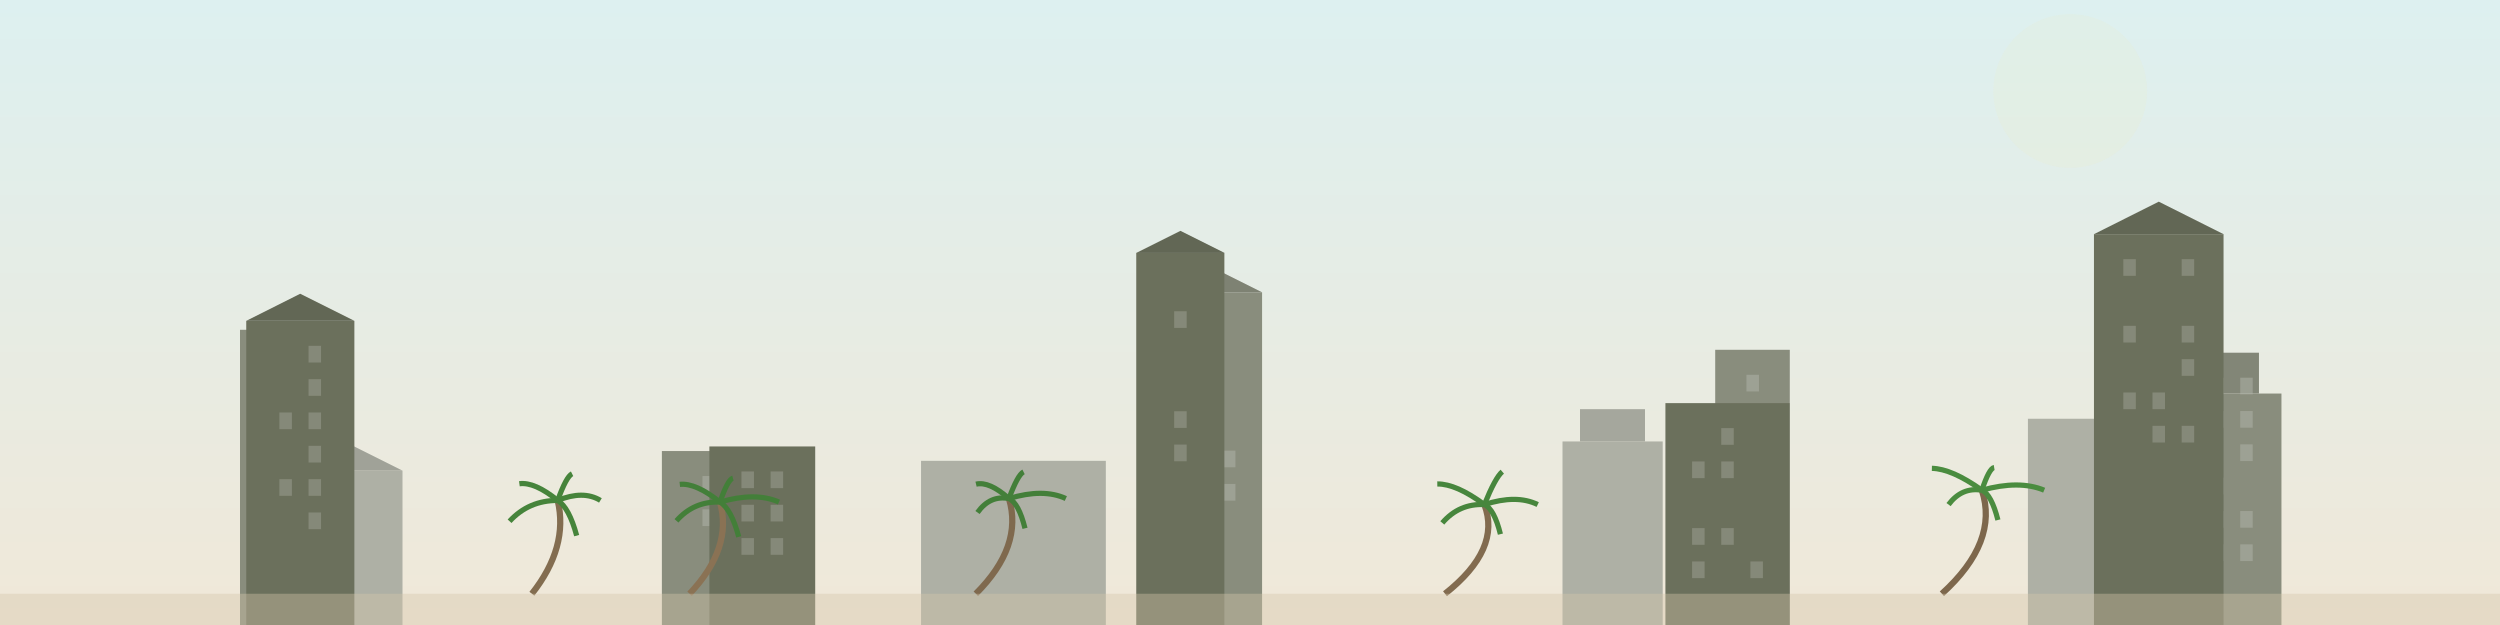
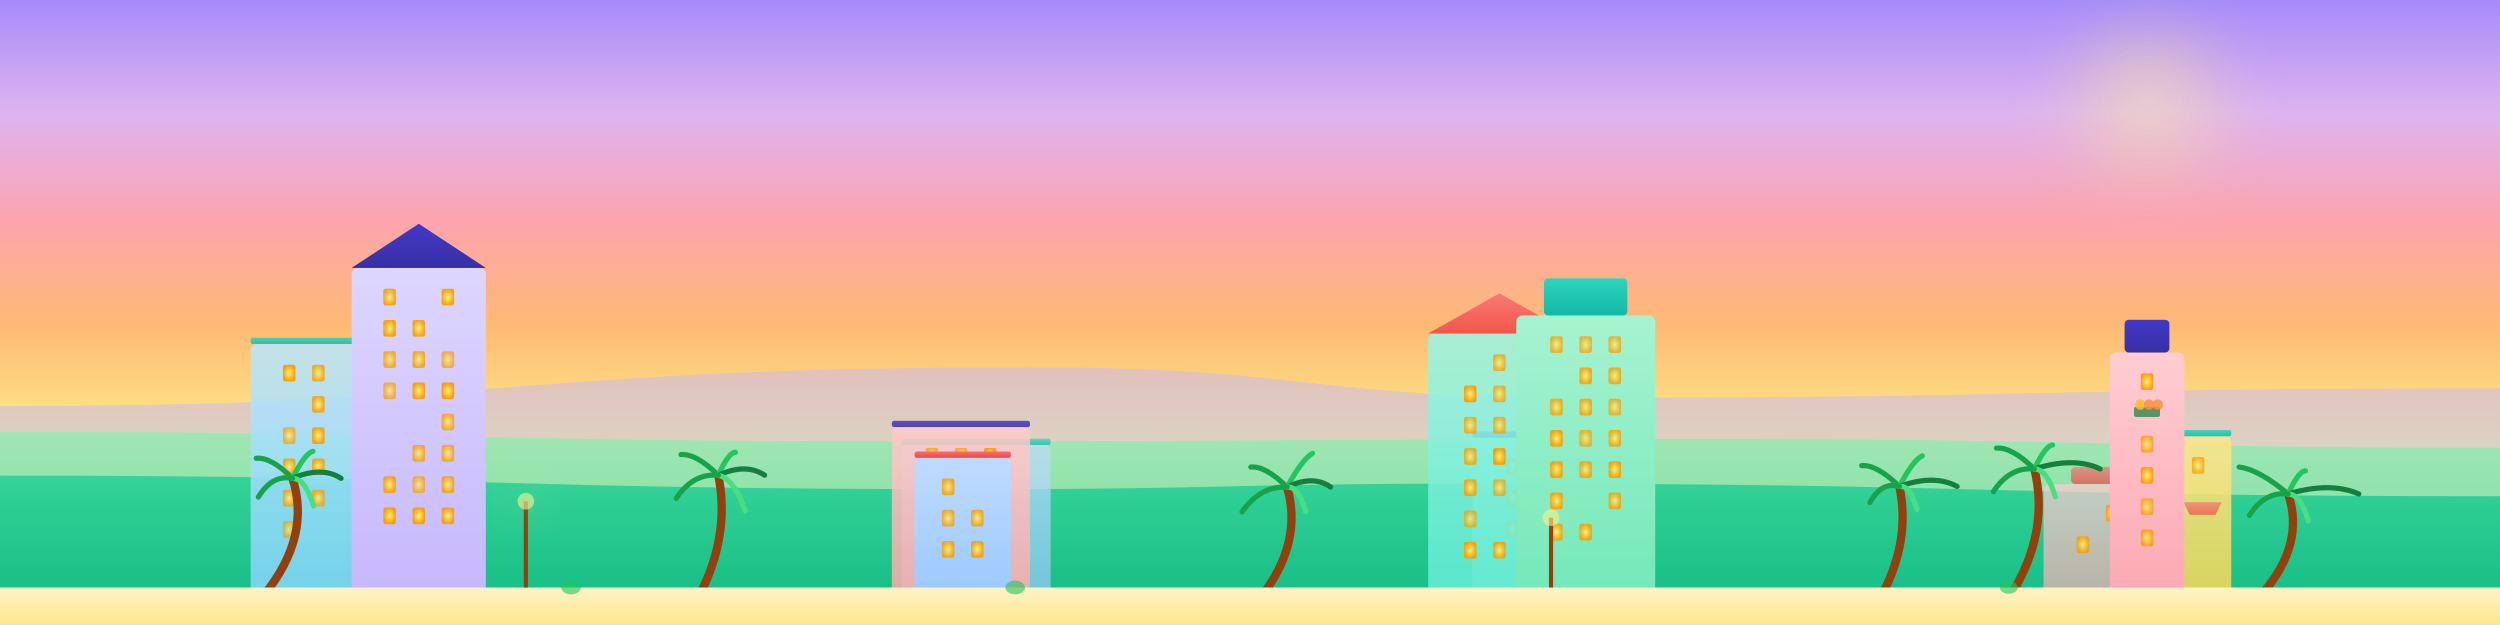
<svg xmlns="http://www.w3.org/2000/svg" viewBox="0 0 1200 300" width="1200" height="300">
  <defs>
    <linearGradient id="skyGrad" x1="0" y1="0" x2="0" y2="1">
-       <stop offset="0%" stop-color="#ddf0f0" />
-       <stop offset="100%" stop-color="#f0e8d8" />
-     </linearGradient>
+       <stop offset="0%" stop-color="#a78bfa" />
+       <stop offset="18%" stop-color="#ddb4f0" />
+       <stop offset="35%" stop-color="#fda4af" />
+       <stop offset="52%" stop-color="#fdba74" />
+       <stop offset="72%" stop-color="#fef08a" />
+       <stop offset="100%" stop-color="#fef9c3" />
+     </linearGradient>
+     <linearGradient id="bldg_coral" x1="0" y1="0" x2="0" y2="1">
+       <stop offset="0%" stop-color="#fecaca" />
+       <stop offset="100%" stop-color="#fca5a5" />
+     </linearGradient>
+     <linearGradient id="bldg_teal" x1="0" y1="0" x2="0" y2="1">
+       <stop offset="0%" stop-color="#99f6e4" />
+       <stop offset="100%" stop-color="#5eead4" />
+     </linearGradient>
+     <linearGradient id="bldg_amber" x1="0" y1="0" x2="0" y2="1">
+       <stop offset="0%" stop-color="#fde68a" />
+       <stop offset="100%" stop-color="#fcd34d" />
+     </linearGradient>
+     <linearGradient id="bldg_lavender" x1="0" y1="0" x2="0" y2="1">
+       <stop offset="0%" stop-color="#ddd6fe" />
+       <stop offset="100%" stop-color="#c4b5fd" />
+     </linearGradient>
+     <linearGradient id="bldg_blue" x1="0" y1="0" x2="0" y2="1">
+       <stop offset="0%" stop-color="#bfdbfe" />
+       <stop offset="100%" stop-color="#93c5fd" />
+     </linearGradient>
+     <linearGradient id="bldg_mint" x1="0" y1="0" x2="0" y2="1">
+       <stop offset="0%" stop-color="#a7f3d0" />
+       <stop offset="100%" stop-color="#6ee7b7" />
+     </linearGradient>
+     <linearGradient id="bldg_rose" x1="0" y1="0" x2="0" y2="1">
+       <stop offset="0%" stop-color="#fecdd3" />
+       <stop offset="100%" stop-color="#fda4af" />
+     </linearGradient>
+     <linearGradient id="bldg_sky" x1="0" y1="0" x2="0" y2="1">
+       <stop offset="0%" stop-color="#bae6fd" />
+       <stop offset="100%" stop-color="#7dd3fc" />
+     </linearGradient>
+     <linearGradient id="roof_navyRoof" x1="0" y1="0" x2="0" y2="1">
+       <stop offset="0%" stop-color="#4338ca" />
+       <stop offset="100%" stop-color="#3730a3" />
+     </linearGradient>
+     <linearGradient id="roof_coralRoof" x1="0" y1="0" x2="0" y2="1">
+       <stop offset="0%" stop-color="#f87171" />
+       <stop offset="100%" stop-color="#ef4444" />
+     </linearGradient>
+     <linearGradient id="roof_tealRoof" x1="0" y1="0" x2="0" y2="1">
+       <stop offset="0%" stop-color="#2dd4bf" />
+       <stop offset="100%" stop-color="#14b8a6" />
+     </linearGradient>
+     <radialGradient id="windowGlow" cx="50%" cy="50%" r="50%">
+       <stop offset="0%" stop-color="#fef08a" />
+       <stop offset="60%" stop-color="#fbbf24" />
+       <stop offset="100%" stop-color="#f59e0b" />
+     </radialGradient>
+     <linearGradient id="hillFar" x1="0" y1="0" x2="0" y2="1">
+       <stop offset="0%" stop-color="#c4b5fd" />
+       <stop offset="100%" stop-color="#a5b4fc" />
+     </linearGradient>
+     <linearGradient id="hillMid" x1="0" y1="0" x2="0" y2="1">
+       <stop offset="0%" stop-color="#86efac" />
+       <stop offset="100%" stop-color="#4ade80" />
+     </linearGradient>
+     <linearGradient id="hillNear" x1="0" y1="0" x2="0" y2="1">
+       <stop offset="0%" stop-color="#34d399" />
+       <stop offset="100%" stop-color="#10b981" />
+     </linearGradient>
+     <linearGradient id="hillDesertFar" x1="0" y1="0" x2="0" y2="1">
+       <stop offset="0%" stop-color="#fde68a" />
+       <stop offset="100%" stop-color="#fcd34d" />
+     </linearGradient>
+     <linearGradient id="hillDesertMid" x1="0" y1="0" x2="0" y2="1">
+       <stop offset="0%" stop-color="#fcd34d" />
+       <stop offset="100%" stop-color="#fbbf24" />
+     </linearGradient>
+     <linearGradient id="hillDesertNear" x1="0" y1="0" x2="0" y2="1">
+       <stop offset="0%" stop-color="#fbbf24" />
+       <stop offset="100%" stop-color="#f59e0b" />
+     </linearGradient>
+     <linearGradient id="groundGrad" x1="0" y1="0" x2="0" y2="1">
+       <stop offset="0%" stop-color="#fef3c7" />
+       <stop offset="100%" stop-color="#fde68a" />
+     </linearGradient>
+     <linearGradient id="waterGrad" x1="0" y1="0" x2="0" y2="1">
+       <stop offset="0%" stop-color="#bfdbfe" />
+       <stop offset="100%" stop-color="#93c5fd" />
+     </linearGradient>
+     <filter id="softGlow" x="-50%" y="-50%" width="200%" height="200%">
+       <feGaussianBlur in="SourceGraphic" stdDeviation="12" />
+     </filter>
  </defs>
  <rect width="1200" height="300" fill="url(#skyGrad)" />
-   <rect x="127.6" y="225.9" width="65.6" height="74.1" fill="#aeb0a5" />
-   <polygon points="127.6,225.9 160.4,209.5 193.2,225.9" fill="#a0a298" />
-   <rect x="442.1" y="221.2" width="88.7" height="78.8" fill="#aeb0a5" />
-   <rect x="750.0" y="211.9" width="48.1" height="88.1" fill="#aeb0a5" />
-   <rect x="758.4" y="196.4" width="31.2" height="15.5" fill="#a5a79d" />
-   <rect x="973.4" y="201.0" width="74.9" height="99.0" fill="#aeb0a5" />
-   <rect x="115.2" y="158.3" width="52.1" height="141.7" fill="#898d7d" />
-   <rect x="131.3" y="170.3" width="6" height="8" fill="#b2b5ab" opacity="0.5" />
-   <rect x="131.3" y="186.3" width="6" height="8" fill="#b2b5ab" opacity="0.5" />
-   <rect x="131.3" y="202.3" width="6" height="8" fill="#b2b5ab" opacity="0.5" />
-   <rect x="145.3" y="202.3" width="6" height="8" fill="#b2b5ab" opacity="0.5" />
-   <rect x="131.3" y="218.3" width="6" height="8" fill="#b2b5ab" opacity="0.5" />
-   <rect x="131.3" y="234.3" width="6" height="8" fill="#b2b5ab" opacity="0.5" />
-   <rect x="145.3" y="234.3" width="6" height="8" fill="#b2b5ab" opacity="0.5" />
-   <rect x="131.3" y="250.3" width="6" height="8" fill="#b2b5ab" opacity="0.5" />
-   <rect x="145.3" y="250.3" width="6" height="8" fill="#b2b5ab" opacity="0.5" />
-   <rect x="317.7" y="216.5" width="72.9" height="83.5" fill="#898d7d" />
-   <rect x="337.2" y="228.5" width="6" height="8" fill="#b2b5ab" opacity="0.5" />
-   <rect x="365.2" y="228.5" width="6" height="8" fill="#b2b5ab" opacity="0.5" />
-   <rect x="337.2" y="244.5" width="6" height="8" fill="#b2b5ab" opacity="0.5" />
-   <rect x="365.2" y="244.5" width="6" height="8" fill="#b2b5ab" opacity="0.5" />
-   <rect x="351.2" y="260.5" width="6" height="8" fill="#b2b5ab" opacity="0.5" />
-   <rect x="546.1" y="140.3" width="59.7" height="159.7" fill="#898d7d" />
-   <polygon points="546.1,140.3 576.0,125.4 605.8,140.3" fill="#7e8273" />
-   <rect x="559.0" y="152.3" width="6" height="8" fill="#b2b5ab" opacity="0.5" />
-   <rect x="573.0" y="152.3" width="6" height="8" fill="#b2b5ab" opacity="0.5" />
-   <rect x="559.0" y="168.3" width="6" height="8" fill="#b2b5ab" opacity="0.5" />
-   <rect x="559.0" y="184.3" width="6" height="8" fill="#b2b5ab" opacity="0.5" />
-   <rect x="573.0" y="184.3" width="6" height="8" fill="#b2b5ab" opacity="0.5" />
-   <rect x="559.0" y="200.3" width="6" height="8" fill="#b2b5ab" opacity="0.5" />
-   <rect x="573.0" y="200.3" width="6" height="8" fill="#b2b5ab" opacity="0.5" />
-   <rect x="573.0" y="216.3" width="6" height="8" fill="#b2b5ab" opacity="0.5" />
-   <rect x="587.0" y="216.3" width="6" height="8" fill="#b2b5ab" opacity="0.5" />
-   <rect x="587.0" y="232.3" width="6" height="8" fill="#b2b5ab" opacity="0.5" />
-   <rect x="823.3" y="167.9" width="35.8" height="132.1" fill="#898d7d" />
-   <rect x="838.3" y="179.9" width="6" height="8" fill="#b2b5ab" opacity="0.5" />
-   <rect x="838.3" y="227.9" width="6" height="8" fill="#b2b5ab" opacity="0.5" />
-   <rect x="838.3" y="243.9" width="6" height="8" fill="#b2b5ab" opacity="0.5" />
-   <rect x="838.3" y="259.9" width="6" height="8" fill="#b2b5ab" opacity="0.5" />
-   <rect x="1033.5" y="188.9" width="61.6" height="111.1" fill="#898d7d" />
-   <rect x="1044.3" y="169.3" width="40.0" height="19.6" fill="#828677" />
-   <rect x="1061.3" y="181.3" width="6" height="8" fill="#b2b5ab" opacity="0.5" />
-   <rect x="1075.3" y="181.3" width="6" height="8" fill="#b2b5ab" opacity="0.5" />
-   <rect x="1061.3" y="197.3" width="6" height="8" fill="#b2b5ab" opacity="0.5" />
-   <rect x="1075.3" y="197.3" width="6" height="8" fill="#b2b5ab" opacity="0.5" />
-   <rect x="1047.3" y="213.3" width="6" height="8" fill="#b2b5ab" opacity="0.5" />
-   <rect x="1075.3" y="213.3" width="6" height="8" fill="#b2b5ab" opacity="0.5" />
-   <rect x="1047.3" y="229.3" width="6" height="8" fill="#b2b5ab" opacity="0.5" />
-   <rect x="1061.3" y="229.3" width="6" height="8" fill="#b2b5ab" opacity="0.5" />
-   <rect x="1047.3" y="245.3" width="6" height="8" fill="#b2b5ab" opacity="0.5" />
-   <rect x="1061.3" y="245.3" width="6" height="8" fill="#b2b5ab" opacity="0.5" />
-   <rect x="1075.3" y="245.3" width="6" height="8" fill="#b2b5ab" opacity="0.5" />
-   <rect x="1047.3" y="261.3" width="6" height="8" fill="#b2b5ab" opacity="0.5" />
-   <rect x="1061.3" y="261.3" width="6" height="8" fill="#b2b5ab" opacity="0.5" />
-   <rect x="1075.3" y="261.3" width="6" height="8" fill="#b2b5ab" opacity="0.5" />
-   <rect x="118.2" y="154.0" width="51.9" height="146.0" fill="#6b705c" />
-   <polygon points="118.2,154.0 144.1,141.0 170.1,154.0" fill="#626755" />
-   <rect x="148.1" y="166.0" width="6" height="8" fill="#9fa295" opacity="0.5" />
-   <rect x="148.1" y="182.0" width="6" height="8" fill="#9fa295" opacity="0.5" />
-   <rect x="134.1" y="198.0" width="6" height="8" fill="#9fa295" opacity="0.5" />
-   <rect x="148.1" y="198.0" width="6" height="8" fill="#9fa295" opacity="0.5" />
-   <rect x="148.1" y="214.0" width="6" height="8" fill="#9fa295" opacity="0.5" />
-   <rect x="134.1" y="230.0" width="6" height="8" fill="#9fa295" opacity="0.5" />
-   <rect x="148.1" y="230.0" width="6" height="8" fill="#9fa295" opacity="0.5" />
-   <rect x="148.1" y="246.0" width="6" height="8" fill="#9fa295" opacity="0.5" />
-   <rect x="340.5" y="214.3" width="50.8" height="85.7" fill="#6b705c" />
-   <rect x="355.9" y="226.3" width="6" height="8" fill="#9fa295" opacity="0.5" />
-   <rect x="369.9" y="226.3" width="6" height="8" fill="#9fa295" opacity="0.5" />
-   <rect x="355.9" y="242.3" width="6" height="8" fill="#9fa295" opacity="0.5" />
-   <rect x="369.9" y="242.3" width="6" height="8" fill="#9fa295" opacity="0.5" />
-   <rect x="355.9" y="258.3" width="6" height="8" fill="#9fa295" opacity="0.5" />
-   <rect x="369.9" y="258.3" width="6" height="8" fill="#9fa295" opacity="0.5" />
-   <rect x="545.4" y="121.4" width="42.3" height="178.6" fill="#6b705c" />
-   <polygon points="545.4,121.4 566.6,110.8 587.8,121.4" fill="#626755" />
-   <rect x="563.6" y="149.4" width="6" height="8" fill="#9fa295" opacity="0.5" />
-   <rect x="563.6" y="197.4" width="6" height="8" fill="#9fa295" opacity="0.5" />
-   <rect x="563.6" y="213.4" width="6" height="8" fill="#9fa295" opacity="0.5" />
-   <rect x="799.4" y="193.5" width="59.6" height="106.5" fill="#6b705c" />
-   <rect x="826.2" y="205.5" width="6" height="8" fill="#9fa295" opacity="0.5" />
-   <rect x="812.2" y="221.5" width="6" height="8" fill="#9fa295" opacity="0.5" />
-   <rect x="826.2" y="221.5" width="6" height="8" fill="#9fa295" opacity="0.5" />
-   <rect x="812.2" y="253.5" width="6" height="8" fill="#9fa295" opacity="0.5" />
-   <rect x="826.2" y="253.5" width="6" height="8" fill="#9fa295" opacity="0.5" />
-   <rect x="812.2" y="269.5" width="6" height="8" fill="#9fa295" opacity="0.5" />
-   <rect x="840.2" y="269.5" width="6" height="8" fill="#9fa295" opacity="0.5" />
-   <rect x="1005.1" y="112.4" width="62.2" height="187.6" fill="#6b705c" />
-   <polygon points="1005.1,112.4 1036.2,96.8 1067.3,112.4" fill="#626755" />
-   <rect x="1019.2" y="124.4" width="6" height="8" fill="#9fa295" opacity="0.5" />
-   <rect x="1047.2" y="124.4" width="6" height="8" fill="#9fa295" opacity="0.5" />
-   <rect x="1019.2" y="156.4" width="6" height="8" fill="#9fa295" opacity="0.5" />
-   <rect x="1047.2" y="156.4" width="6" height="8" fill="#9fa295" opacity="0.5" />
-   <rect x="1047.2" y="172.4" width="6" height="8" fill="#9fa295" opacity="0.5" />
-   <rect x="1019.2" y="188.4" width="6" height="8" fill="#9fa295" opacity="0.5" />
-   <rect x="1033.2" y="188.4" width="6" height="8" fill="#9fa295" opacity="0.5" />
-   <rect x="1033.2" y="204.4" width="6" height="8" fill="#9fa295" opacity="0.5" />
-   <rect x="1047.2" y="204.4" width="6" height="8" fill="#9fa295" opacity="0.5" />
-   <path d="M255.3 285.0 Q273.0 262.6 267.7 240.2" fill="none" stroke="#836d50" stroke-width="3" />
-   <path d="M267.7 240.2 Q256.6 231.2 249.3 232.2" fill="none" stroke="#46843b" stroke-width="2.5" />
-   <path d="M267.7 240.2 Q271.8 228.8 274.6 227.4" fill="none" stroke="#46843b" stroke-width="2.5" />
-   <path d="M267.7 240.2 Q280.0 235.2 288.2 240.2" fill="none" stroke="#46843b" stroke-width="2.5" />
-   <path d="M267.7 240.2 Q273.2 243.7 276.8 257.1" fill="none" stroke="#46843b" stroke-width="2.5" />
-   <path d="M267.7 240.2 Q253.8 240.2 244.6 250.2" fill="none" stroke="#46843b" stroke-width="2.5" />
-   <path d="M468.4 285.0 Q491.2 262.2 484.3 239.3" fill="none" stroke="#7f694e" stroke-width="3" />
-   <path d="M484.3 239.3 Q474.8 230.9 468.5 232.4" fill="none" stroke="#437f39" stroke-width="2.5" />
-   <path d="M484.3 239.3 Q488.5 227.9 491.3 226.5" fill="none" stroke="#437f39" stroke-width="2.5" />
-   <path d="M484.3 239.3 Q500.7 234.3 511.6 239.3" fill="none" stroke="#437f39" stroke-width="2.5" />
-   <path d="M484.3 239.3 Q489.0 241.5 492.0 253.6" fill="none" stroke="#437f39" stroke-width="2.5" />
-   <path d="M484.3 239.3 Q475.2 237.6 469.2 246.0" fill="none" stroke="#437f39" stroke-width="2.5" />
-   <path d="M693.6 285.0 Q720.7 263.6 712.5 242.2" fill="none" stroke="#826b4f" stroke-width="3" />
-   <path d="M712.5 242.2 Q699.0 232.2 689.9 232.3" fill="none" stroke="#47863d" stroke-width="2.5" />
-   <path d="M712.5 242.2 Q717.7 229.3 721.1 226.4" fill="none" stroke="#47863d" stroke-width="2.5" />
-   <path d="M712.5 242.2 Q727.9 237.2 738.1 242.2" fill="none" stroke="#47863d" stroke-width="2.5" />
-   <path d="M712.5 242.2 Q717.2 244.3 720.2 256.4" fill="none" stroke="#47863d" stroke-width="2.5" />
-   <path d="M712.5 242.2 Q700.4 241.6 692.3 251.0" fill="none" stroke="#47863d" stroke-width="2.5" />
-   <path d="M932.1 285.0 Q959.5 260.1 951.3 235.3" fill="none" stroke="#7d674c" stroke-width="3" />
-   <path d="M951.3 235.3 Q936.9 225.0 927.3 224.8" fill="none" stroke="#4a8c3f" stroke-width="2.5" />
-   <path d="M951.3 235.3 Q954.8 224.8 957.2 224.4" fill="none" stroke="#4a8c3f" stroke-width="2.5" />
-   <path d="M951.3 235.3 Q969.2 230.3 981.2 235.3" fill="none" stroke="#4a8c3f" stroke-width="2.5" />
-   <path d="M951.3 235.3 Q955.9 237.4 959.0 249.6" fill="none" stroke="#4a8c3f" stroke-width="2.5" />
-   <path d="M951.3 235.3 Q941.7 233.7 935.3 242.2" fill="none" stroke="#4a8c3f" stroke-width="2.5" />
-   <path d="M331.0 285.0 Q351.8 263.0 345.6 241.0" fill="none" stroke="#8a7254" stroke-width="3" />
-   <path d="M345.6 241.0 Q334.0 231.7 326.3 232.5" fill="none" stroke="#437f39" stroke-width="2.5" />
-   <path d="M345.6 241.0 Q349.3 230.2 351.8 229.5" fill="none" stroke="#437f39" stroke-width="2.5" />
-   <path d="M345.6 241.0 Q362.6 236.0 373.9 241.0" fill="none" stroke="#437f39" stroke-width="2.5" />
-   <path d="M345.6 241.0 Q351.0 244.3 354.6 257.7" fill="none" stroke="#437f39" stroke-width="2.5" />
-   <path d="M345.6 241.0 Q333.1 240.5 324.7 250.0" fill="none" stroke="#437f39" stroke-width="2.5" />
-   <rect x="0" y="285" width="1200" height="15" fill="#d4c5a9" opacity="0.4" />
-   <circle cx="993.7" cy="43.7" r="36.9" fill="#f5e6a0" opacity="0.1" />
+   <circle cx="1030.9" cy="48.3" r="45" fill="#fef08a" opacity="0.12" filter="url(#softGlow)" />
+   <circle cx="1030.9" cy="48.3" r="30" fill="#fde68a" opacity="0.18" filter="url(#softGlow)" />
+   <circle cx="1030.9" cy="48.3" r="16" fill="#fef9c3" opacity="0.25" filter="url(#softGlow)" />
+   <path d="M0 300 L0.0 194.9 C247.3 194.9, 247.3 176.3, 494.6 176.3 C627.0 176.3, 627.0 190.9, 759.5 190.9 C979.7 190.9, 979.7 186.4, 1200.0 186.4 L1200 300 Z" fill="url(#hillFar)" opacity="0.5" />
+   <path d="M0 300 L0.0 207.3 C219.9 207.3, 219.9 211.8, 439.8 211.8 C629.3 211.8, 629.3 210.7, 818.8 210.7 C1009.4 210.7, 1009.4 214.9, 1200.0 214.9 L1200 300 Z" fill="url(#hillMid)" opacity="0.7" />
+   <path d="M0 300 L0.0 228.3 C234.3 228.3, 234.3 234.8, 468.6 234.8 C590.6 234.8, 590.6 232.1, 712.5 232.1 C956.3 232.1, 956.3 238.2, 1200.0 238.2 L1200 300 Z" fill="url(#hillNear)" opacity="1" />
+   <rect x="170.7" y="212.7" width="45.8" height="87.3" rx="3" fill="url(#bldg_lavender)" opacity="0.7" />
+   <rect x="179.8" y="202.2" width="27.5" height="10.5" rx="2" fill="url(#roof_coralRoof)" opacity="0.7" />
+   <rect x="183.6" y="222.7" width="6" height="8" rx="1" fill="url(#windowGlow)" opacity="0.741" />
+   <rect x="197.6" y="222.7" width="6" height="8" rx="1" fill="url(#windowGlow)" opacity="0.862" />
+   <rect x="183.6" y="237.7" width="6" height="8" rx="1" fill="url(#windowGlow)" opacity="0.893" />
+   <rect x="197.6" y="237.7" width="6" height="8" rx="1" fill="url(#windowGlow)" opacity="1" />
+   <rect x="432.7" y="213.6" width="71.6" height="86.4" rx="3" fill="url(#bldg_blue)" opacity="0.7" />
+   <rect x="432.7" y="210.6" width="71.6" height="3" rx="1" fill="url(#roof_tealRoof)" opacity="0.7" />
+   <rect x="451.5" y="223.6" width="6" height="8" rx="1" fill="url(#windowGlow)" opacity="0.758" />
+   <rect x="465.5" y="223.6" width="6" height="8" rx="1" fill="url(#windowGlow)" opacity="0.724" />
+   <rect x="479.5" y="223.6" width="6" height="8" rx="1" fill="url(#windowGlow)" opacity="0.817" />
+   <rect x="451.5" y="238.6" width="6" height="8" rx="1" fill="url(#windowGlow)" opacity="0.742" />
+   <rect x="465.5" y="238.6" width="6" height="8" rx="1" fill="url(#windowGlow)" opacity="0.906" />
+   <rect x="479.5" y="238.6" width="6" height="8" rx="1" fill="url(#windowGlow)" opacity="0.757" />
+   <rect x="451.5" y="253.6" width="6" height="8" rx="1" fill="url(#windowGlow)" opacity="0.925" />
+   <rect x="479.5" y="253.6" width="6" height="8" rx="1" fill="url(#windowGlow)" opacity="0.807" />
+   <rect x="706.7" y="210.1" width="66.9" height="89.9" rx="3" fill="url(#bldg_mint)" opacity="0.7" />
+   <rect x="706.7" y="207.1" width="66.9" height="3" rx="1" fill="url(#roof_navyRoof)" opacity="0.7" />
+   <rect x="723.1" y="220.1" width="6" height="8" rx="1" fill="url(#windowGlow)" opacity="0.701" />
+   <rect x="751.1" y="220.1" width="6" height="8" rx="1" fill="url(#windowGlow)" opacity="0.895" />
+   <rect x="723.1" y="235.1" width="6" height="8" rx="1" fill="url(#windowGlow)" opacity="0.843" />
+   <rect x="737.1" y="235.1" width="6" height="8" rx="1" fill="url(#windowGlow)" opacity="0.945" />
+   <rect x="751.1" y="235.1" width="6" height="8" rx="1" fill="url(#windowGlow)" opacity="0.805" />
+   <rect x="723.1" y="250.1" width="6" height="8" rx="1" fill="url(#windowGlow)" opacity="0.881" />
+   <rect x="737.1" y="250.1" width="6" height="8" rx="1" fill="url(#windowGlow)" opacity="0.803" />
+   <rect x="751.1" y="250.1" width="6" height="8" rx="1" fill="url(#windowGlow)" opacity="0.946" />
+   <rect x="980.9" y="232.4" width="65.8" height="67.6" rx="3" fill="url(#bldg_rose)" opacity="0.7" />
+   <rect x="994.1" y="224.2" width="39.5" height="8.1" rx="2" fill="url(#roof_coralRoof)" opacity="0.7" />
+   <rect x="1010.8" y="242.4" width="6" height="8" rx="1" fill="url(#windowGlow)" opacity="0.824" />
+   <rect x="1024.8" y="242.4" width="6" height="8" rx="1" fill="url(#windowGlow)" opacity="0.963" />
+   <rect x="996.8" y="257.4" width="6" height="8" rx="1" fill="url(#windowGlow)" opacity="0.851" />
+   <rect x="120.3" y="165.1" width="51.0" height="134.9" rx="3" fill="url(#bldg_sky)" opacity="0.85" />
+   <rect x="120.3" y="162.1" width="51.0" height="3" rx="1" fill="url(#roof_tealRoof)" opacity="0.85" />
+   <rect x="135.8" y="175.1" width="6" height="8" rx="1" fill="url(#windowGlow)" opacity="0.966" />
+   <rect x="149.8" y="175.1" width="6" height="8" rx="1" fill="url(#windowGlow)" opacity="0.83" />
+   <rect x="149.8" y="190.1" width="6" height="8" rx="1" fill="url(#windowGlow)" opacity="0.863" />
+   <rect x="135.8" y="205.1" width="6" height="8" rx="1" fill="url(#windowGlow)" opacity="0.72" />
+   <rect x="149.8" y="205.1" width="6" height="8" rx="1" fill="url(#windowGlow)" opacity="0.924" />
+   <rect x="135.8" y="220.1" width="6" height="8" rx="1" fill="url(#windowGlow)" opacity="0.866" />
+   <rect x="149.8" y="220.1" width="6" height="8" rx="1" fill="url(#windowGlow)" opacity="0.889" />
+   <rect x="135.8" y="235.1" width="6" height="8" rx="1" fill="url(#windowGlow)" opacity="0.847" />
+   <rect x="149.8" y="235.1" width="6" height="8" rx="1" fill="url(#windowGlow)" opacity="0.801" />
+   <rect x="135.8" y="250.1" width="6" height="8" rx="1" fill="url(#windowGlow)" opacity="0.7" />
+   <rect x="428.1" y="205.0" width="66.3" height="95.0" rx="3" fill="url(#bldg_coral)" opacity="0.85" />
+   <rect x="428.1" y="202.0" width="66.3" height="3" rx="1" fill="url(#roof_navyRoof)" opacity="0.85" />
+   <rect x="444.3" y="215.0" width="6" height="8" rx="1" fill="url(#windowGlow)" opacity="0.756" />
+   <rect x="458.3" y="215.0" width="6" height="8" rx="1" fill="url(#windowGlow)" opacity="0.742" />
+   <rect x="472.3" y="215.0" width="6" height="8" rx="1" fill="url(#windowGlow)" opacity="0.913" />
+   <rect x="444.3" y="245.0" width="6" height="8" rx="1" fill="url(#windowGlow)" opacity="0.811" />
+   <rect x="458.3" y="245.0" width="6" height="8" rx="1" fill="url(#windowGlow)" opacity="0.713" />
+   <rect x="472.3" y="245.0" width="6" height="8" rx="1" fill="url(#windowGlow)" opacity="0.785" />
+   <rect x="444.3" y="260.0" width="6" height="8" rx="1" fill="url(#windowGlow)" opacity="0.745" />
+   <rect x="458.3" y="260.0" width="6" height="8" rx="1" fill="url(#windowGlow)" opacity="0.706" />
+   <rect x="472.3" y="260.0" width="6" height="8" rx="1" fill="url(#windowGlow)" opacity="0.704" />
+   <rect x="685.5" y="160.1" width="68.6" height="139.9" rx="3" fill="url(#bldg_teal)" opacity="0.85" />
+   <polygon points="685.5,160.1 719.7,140.8 754.0,160.1" fill="url(#roof_coralRoof)" opacity="0.85" />
+   <rect x="716.7" y="170.1" width="6" height="8" rx="1" fill="url(#windowGlow)" opacity="0.757" />
+   <rect x="730.7" y="170.1" width="6" height="8" rx="1" fill="url(#windowGlow)" opacity="0.919" />
+   <rect x="702.7" y="185.1" width="6" height="8" rx="1" fill="url(#windowGlow)" opacity="0.953" />
+   <rect x="716.7" y="185.1" width="6" height="8" rx="1" fill="url(#windowGlow)" opacity="0.757" />
+   <rect x="730.7" y="185.1" width="6" height="8" rx="1" fill="url(#windowGlow)" opacity="0.871" />
+   <rect x="702.7" y="200.1" width="6" height="8" rx="1" fill="url(#windowGlow)" opacity="0.777" />
+   <rect x="716.7" y="200.1" width="6" height="8" rx="1" fill="url(#windowGlow)" opacity="0.753" />
+   <rect x="730.7" y="200.1" width="6" height="8" rx="1" fill="url(#windowGlow)" opacity="0.88" />
+   <rect x="702.7" y="215.1" width="6" height="8" rx="1" fill="url(#windowGlow)" opacity="0.808" />
+   <rect x="716.7" y="215.1" width="6" height="8" rx="1" fill="url(#windowGlow)" opacity="0.993" />
+   <rect x="730.7" y="215.1" width="6" height="8" rx="1" fill="url(#windowGlow)" opacity="0.785" />
+   <rect x="702.7" y="230.1" width="6" height="8" rx="1" fill="url(#windowGlow)" opacity="0.874" />
+   <rect x="716.7" y="230.1" width="6" height="8" rx="1" fill="url(#windowGlow)" opacity="0.741" />
+   <rect x="730.7" y="230.1" width="6" height="8" rx="1" fill="url(#windowGlow)" opacity="0.93" />
+   <rect x="702.7" y="245.1" width="6" height="8" rx="1" fill="url(#windowGlow)" opacity="0.719" />
+   <rect x="730.7" y="245.1" width="6" height="8" rx="1" fill="url(#windowGlow)" opacity="0.831" />
+   <rect x="702.7" y="260.1" width="6" height="8" rx="1" fill="url(#windowGlow)" opacity="0.948" />
+   <rect x="716.7" y="260.1" width="6" height="8" rx="1" fill="url(#windowGlow)" opacity="0.889" />
+   <rect x="730.7" y="260.1" width="6" height="8" rx="1" fill="url(#windowGlow)" opacity="0.876" />
+   <rect x="1025.2" y="209.4" width="45.8" height="90.6" rx="3" fill="url(#bldg_amber)" opacity="0.85" />
+   <rect x="1025.2" y="206.4" width="45.8" height="3" rx="1" fill="url(#roof_tealRoof)" opacity="0.85" />
+   <rect x="1038.1" y="219.4" width="6" height="8" rx="1" fill="url(#windowGlow)" opacity="0.704" />
+   <rect x="1052.1" y="219.4" width="6" height="8" rx="1" fill="url(#windowGlow)" opacity="0.727" />
+   <rect x="1038.1" y="234.4" width="6" height="8" rx="1" fill="url(#windowGlow)" opacity="0.878" />
+   <rect x="1038.1" y="249.4" width="6" height="8" rx="1" fill="url(#windowGlow)" opacity="0.815" />
+   <path d="M1048.1 241.1 L1066.4 241.1 L1063.4 247.1 L1051.1 247.1 Z" fill="url(#roof_coralRoof)" opacity="0.68" />
+   <rect x="168.8" y="128.6" width="64.4" height="171.4" rx="3" fill="url(#bldg_lavender)" opacity="1" />
+   <polygon points="168.8,128.6 201.0,107.4 233.2,128.6" fill="url(#roof_navyRoof)" opacity="1" />
+   <rect x="184.0" y="138.6" width="6" height="8" rx="1" fill="url(#windowGlow)" opacity="0.894" />
+   <rect x="212.0" y="138.6" width="6" height="8" rx="1" fill="url(#windowGlow)" opacity="0.938" />
+   <rect x="184.0" y="153.6" width="6" height="8" rx="1" fill="url(#windowGlow)" opacity="0.966" />
+   <rect x="198.0" y="153.6" width="6" height="8" rx="1" fill="url(#windowGlow)" opacity="0.907" />
+   <rect x="184.0" y="168.6" width="6" height="8" rx="1" fill="url(#windowGlow)" opacity="0.786" />
+   <rect x="198.0" y="168.6" width="6" height="8" rx="1" fill="url(#windowGlow)" opacity="0.817" />
+   <rect x="212.0" y="168.6" width="6" height="8" rx="1" fill="url(#windowGlow)" opacity="0.717" />
+   <rect x="184.0" y="183.6" width="6" height="8" rx="1" fill="url(#windowGlow)" opacity="0.725" />
+   <rect x="198.0" y="183.6" width="6" height="8" rx="1" fill="url(#windowGlow)" opacity="0.942" />
+   <rect x="212.0" y="183.6" width="6" height="8" rx="1" fill="url(#windowGlow)" opacity="0.986" />
+   <rect x="212.0" y="198.6" width="6" height="8" rx="1" fill="url(#windowGlow)" opacity="0.793" />
+   <rect x="198.0" y="213.6" width="6" height="8" rx="1" fill="url(#windowGlow)" opacity="0.791" />
+   <rect x="212.0" y="213.6" width="6" height="8" rx="1" fill="url(#windowGlow)" opacity="0.77" />
+   <rect x="184.0" y="228.6" width="6" height="8" rx="1" fill="url(#windowGlow)" opacity="0.913" />
+   <rect x="198.0" y="228.6" width="6" height="8" rx="1" fill="url(#windowGlow)" opacity="0.7" />
+   <rect x="212.0" y="228.6" width="6" height="8" rx="1" fill="url(#windowGlow)" opacity="0.841" />
+   <rect x="184.0" y="243.6" width="6" height="8" rx="1" fill="url(#windowGlow)" opacity="0.998" />
+   <rect x="198.0" y="243.6" width="6" height="8" rx="1" fill="url(#windowGlow)" opacity="0.964" />
+   <rect x="212.0" y="243.6" width="6" height="8" rx="1" fill="url(#windowGlow)" opacity="0.892" />
+   <rect x="196.0" y="284.0" width="10" height="16" rx="2" fill="url(#roof_navyRoof)" opacity="0.8" />
+   <rect x="198.0" y="287.0" width="6" height="10" rx="1" fill="url(#windowGlow)" opacity="0.45" />
+   <rect x="439.0" y="219.7" width="46.2" height="80.3" rx="3" fill="url(#bldg_blue)" opacity="1" />
+   <rect x="439.0" y="216.7" width="46.2" height="3" rx="1" fill="url(#roof_coralRoof)" opacity="1" />
+   <rect x="452.1" y="229.7" width="6" height="8" rx="1" fill="url(#windowGlow)" opacity="0.857" />
+   <rect x="452.1" y="244.7" width="6" height="8" rx="1" fill="url(#windowGlow)" opacity="0.787" />
+   <rect x="466.1" y="244.7" width="6" height="8" rx="1" fill="url(#windowGlow)" opacity="0.837" />
+   <rect x="452.1" y="259.7" width="6" height="8" rx="1" fill="url(#windowGlow)" opacity="0.891" />
+   <rect x="466.1" y="259.7" width="6" height="8" rx="1" fill="url(#windowGlow)" opacity="0.912" />
+   <rect x="457.1" y="284.0" width="10" height="16" rx="2" fill="url(#roof_navyRoof)" opacity="0.8" />
+   <rect x="459.1" y="287.0" width="6" height="10" rx="1" fill="url(#windowGlow)" opacity="0.45" />
+   <rect x="727.8" y="151.4" width="66.7" height="148.6" rx="3" fill="url(#bldg_mint)" opacity="1" />
+   <rect x="741.1" y="133.6" width="40.0" height="17.8" rx="2" fill="url(#roof_tealRoof)" opacity="1" />
+   <rect x="744.1" y="161.4" width="6" height="8" rx="1" fill="url(#windowGlow)" opacity="0.751" />
+   <rect x="758.1" y="161.4" width="6" height="8" rx="1" fill="url(#windowGlow)" opacity="0.721" />
+   <rect x="772.1" y="161.4" width="6" height="8" rx="1" fill="url(#windowGlow)" opacity="0.747" />
+   <rect x="758.1" y="176.4" width="6" height="8" rx="1" fill="url(#windowGlow)" opacity="0.877" />
+   <rect x="772.1" y="176.4" width="6" height="8" rx="1" fill="url(#windowGlow)" opacity="0.808" />
+   <rect x="744.1" y="191.4" width="6" height="8" rx="1" fill="url(#windowGlow)" opacity="0.81" />
+   <rect x="758.1" y="191.4" width="6" height="8" rx="1" fill="url(#windowGlow)" opacity="0.837" />
+   <rect x="772.1" y="191.4" width="6" height="8" rx="1" fill="url(#windowGlow)" opacity="0.742" />
+   <rect x="744.1" y="206.4" width="6" height="8" rx="1" fill="url(#windowGlow)" opacity="0.943" />
+   <rect x="758.1" y="206.4" width="6" height="8" rx="1" fill="url(#windowGlow)" opacity="0.742" />
+   <rect x="772.1" y="206.4" width="6" height="8" rx="1" fill="url(#windowGlow)" opacity="0.815" />
+   <rect x="744.1" y="221.4" width="6" height="8" rx="1" fill="url(#windowGlow)" opacity="0.944" />
+   <rect x="758.1" y="221.4" width="6" height="8" rx="1" fill="url(#windowGlow)" opacity="0.827" />
+   <rect x="772.1" y="221.4" width="6" height="8" rx="1" fill="url(#windowGlow)" opacity="0.915" />
+   <rect x="744.1" y="236.4" width="6" height="8" rx="1" fill="url(#windowGlow)" opacity="0.933" />
+   <rect x="772.1" y="236.4" width="6" height="8" rx="1" fill="url(#windowGlow)" opacity="0.812" />
+   <rect x="744.1" y="251.4" width="6" height="8" rx="1" fill="url(#windowGlow)" opacity="0.887" />
+   <rect x="758.1" y="251.4" width="6" height="8" rx="1" fill="url(#windowGlow)" opacity="0.913" />
+   <rect x="756.1" y="284.0" width="10" height="16" rx="2" fill="url(#roof_navyRoof)" opacity="0.8" />
+   <rect x="758.1" y="287.0" width="6" height="10" rx="1" fill="url(#windowGlow)" opacity="0.45" />
+   <rect x="1012.7" y="169.2" width="35.8" height="130.8" rx="3" fill="url(#bldg_rose)" opacity="1" />
+   <rect x="1019.8" y="153.5" width="21.5" height="15.7" rx="2" fill="url(#roof_navyRoof)" opacity="1" />
+   <rect x="1027.6" y="179.2" width="6" height="8" rx="1" fill="url(#windowGlow)" opacity="0.929" />
+   <rect x="1027.6" y="209.2" width="6" height="8" rx="1" fill="url(#windowGlow)" opacity="0.753" />
+   <rect x="1027.6" y="224.2" width="6" height="8" rx="1" fill="url(#windowGlow)" opacity="0.902" />
+   <rect x="1027.6" y="239.2" width="6" height="8" rx="1" fill="url(#windowGlow)" opacity="0.737" />
+   <rect x="1027.6" y="254.2" width="6" height="8" rx="1" fill="url(#windowGlow)" opacity="0.83" />
+   <rect x="1025.6" y="284.0" width="10" height="16" rx="2" fill="url(#roof_navyRoof)" opacity="0.8" />
+   <rect x="1027.6" y="287.0" width="6" height="10" rx="1" fill="url(#windowGlow)" opacity="0.45" />
+   <rect x="1024.3" y="195.2" width="12.5" height="5" rx="1" fill="#15803d" opacity="0.7" />
+   <circle cx="1027.3" cy="194.2" r="2.5" fill="#fbbf24" opacity="0.85" />
+   <circle cx="1031.5" cy="194.2" r="2.5" fill="#fb923c" opacity="0.85" />
+   <circle cx="1035.7" cy="194.2" r="2.5" fill="#fb923c" opacity="0.85" />
+   <path d="M336.1 285.0 Q350.5 256.5 344.8 228.1" stroke="#92400e" stroke-width="4" fill="none" stroke-linecap="round" />
+   <path d="M344.8 228.1 Q334.0 217.6 326.9 218.2" stroke="#16a34a" stroke-width="2.5" fill="none" stroke-linecap="round" />
+   <path d="M344.8 228.1 Q349.7 217.1 353.0 217.1" stroke="#22c55e" stroke-width="2.5" fill="none" stroke-linecap="round" />
+   <path d="M344.8 228.1 Q358.1 222.1 367.0 228.1" stroke="#15803d" stroke-width="2.5" fill="none" stroke-linecap="round" />
+   <path d="M344.8 228.1 Q352.5 229.9 357.7 245.2" stroke="#4ade80" stroke-width="2.5" fill="none" stroke-linecap="round" />
+   <path d="M344.8 228.1 Q332.6 227.1 324.6 239.2" stroke="#16a34a" stroke-width="2.5" fill="none" stroke-linecap="round" />
+   <path d="M606.5 285.0 Q625.3 259.4 617.8 233.8" stroke="#92400e" stroke-width="4" fill="none" stroke-linecap="round" />
+   <path d="M617.8 233.8 Q607.3 223.5 600.4 224.2" stroke="#16a34a" stroke-width="2.5" fill="none" stroke-linecap="round" />
+   <path d="M617.8 233.8 Q625.1 220.4 630.0 217.6" stroke="#22c55e" stroke-width="2.5" fill="none" stroke-linecap="round" />
+   <path d="M617.8 233.8 Q630.3 227.8 638.7 233.8" stroke="#15803d" stroke-width="2.5" fill="none" stroke-linecap="round" />
+   <path d="M617.8 233.8 Q623.1 233.2 626.7 245.6" stroke="#4ade80" stroke-width="2.5" fill="none" stroke-linecap="round" />
+   <path d="M617.8 233.8 Q604.9 233.2 596.2 245.7" stroke="#16a34a" stroke-width="2.5" fill="none" stroke-linecap="round" />
+   <path d="M903.6 285.0 Q917.1 259.2 911.7 233.5" stroke="#92400e" stroke-width="4" fill="none" stroke-linecap="round" />
+   <path d="M911.7 233.5 Q900.8 222.9 893.6 223.5" stroke="#16a34a" stroke-width="2.5" fill="none" stroke-linecap="round" />
+   <path d="M911.7 233.5 Q918.3 220.8 922.7 218.8" stroke="#22c55e" stroke-width="2.5" fill="none" stroke-linecap="round" />
+   <path d="M911.7 233.5 Q928.3 227.5 939.4 233.5" stroke="#15803d" stroke-width="2.5" fill="none" stroke-linecap="round" />
+   <path d="M911.7 233.5 Q916.7 232.5 920.1 244.6" stroke="#4ade80" stroke-width="2.5" fill="none" stroke-linecap="round" />
+   <path d="M911.7 233.5 Q903.2 231.0 897.5 241.3" stroke="#16a34a" stroke-width="2.5" fill="none" stroke-linecap="round" />
+   <path d="M127.2 285.0 Q149.3 257.3 140.4 229.6" stroke="#92400e" stroke-width="4" fill="none" stroke-linecap="round" />
+   <path d="M140.4 229.6 Q130.0 219.2 123.0 220.0" stroke="#16a34a" stroke-width="2.5" fill="none" stroke-linecap="round" />
+   <path d="M140.4 229.6 Q146.3 217.7 150.2 216.6" stroke="#22c55e" stroke-width="2.5" fill="none" stroke-linecap="round" />
+   <path d="M140.4 229.6 Q154.4 223.6 163.7 229.6" stroke="#15803d" stroke-width="2.5" fill="none" stroke-linecap="round" />
+   <path d="M140.4 229.6 Q146.5 229.6 150.5 242.9" stroke="#4ade80" stroke-width="2.5" fill="none" stroke-linecap="round" />
+   <path d="M140.4 229.6 Q130.6 227.7 124.0 238.6" stroke="#16a34a" stroke-width="2.5" fill="none" stroke-linecap="round" />
+   <path d="M1085.9 285.0 Q1106.5 261.1 1098.3 237.1" stroke="#92400e" stroke-width="4" fill="none" stroke-linecap="round" />
+   <path d="M1098.3 237.1 Q1084.2 225.3 1074.8 224.2" stroke="#16a34a" stroke-width="2.5" fill="none" stroke-linecap="round" />
+   <path d="M1098.3 237.1 Q1103.3 226.1 1106.6 226.0" stroke="#22c55e" stroke-width="2.5" fill="none" stroke-linecap="round" />
+   <path d="M1098.3 237.1 Q1118.6 231.1 1132.2 237.1" stroke="#15803d" stroke-width="2.5" fill="none" stroke-linecap="round" />
+   <path d="M1098.3 237.1 Q1104.1 237.0 1108.0 250.1" stroke="#4ade80" stroke-width="2.5" fill="none" stroke-linecap="round" />
+   <path d="M1098.3 237.1 Q1087.1 235.8 1079.7 247.4" stroke="#16a34a" stroke-width="2.5" fill="none" stroke-linecap="round" />
+   <path d="M965.6 285.0 Q983.8 255.1 976.5 225.1" stroke="#92400e" stroke-width="4" fill="none" stroke-linecap="round" />
+   <path d="M976.5 225.1 Q965.6 214.5 958.3 215.1" stroke="#16a34a" stroke-width="2.5" fill="none" stroke-linecap="round" />
+   <path d="M976.5 225.1 Q981.8 213.9 985.2 213.6" stroke="#22c55e" stroke-width="2.5" fill="none" stroke-linecap="round" />
+   <path d="M976.5 225.1 Q995.5 219.1 1008.1 225.1" stroke="#15803d" stroke-width="2.5" fill="none" stroke-linecap="round" />
+   <path d="M976.5 225.1 Q982.6 225.2 986.6 238.5" stroke="#4ade80" stroke-width="2.5" fill="none" stroke-linecap="round" />
+   <path d="M976.5 225.1 Q964.7 224.0 956.8 236.0" stroke="#16a34a" stroke-width="2.5" fill="none" stroke-linecap="round" />
+   <rect x="0" y="282" width="1200" height="18" fill="url(#groundGrad)" />
+   <line x1="744.5" y1="282.0" x2="744.5" y2="248.5" stroke="#92400e" stroke-width="2" />
+   <circle cx="744.5" cy="248.5" r="4" fill="#fef08a" opacity="0.6" />
+   <circle cx="744.5" cy="248.5" r="8" fill="#fef08a" opacity="0.15" filter="url(#softGlow)" />
+   <line x1="252.4" y1="282.0" x2="252.4" y2="240.6" stroke="#92400e" stroke-width="2" />
+   <circle cx="252.4" cy="240.6" r="4" fill="#fef08a" opacity="0.6" />
+   <circle cx="252.4" cy="240.6" r="8" fill="#fef08a" opacity="0.15" filter="url(#softGlow)" />
+   <ellipse cx="487.3" cy="282.0" rx="4.7" ry="3.3" fill="#22c55e" opacity="0.6" />
+   <ellipse cx="964.2" cy="282.0" rx="4.3" ry="3.0" fill="#22c55e" opacity="0.6" />
+   <ellipse cx="274.1" cy="282.0" rx="4.7" ry="3.3" fill="#22c55e" opacity="0.6" />
</svg>
